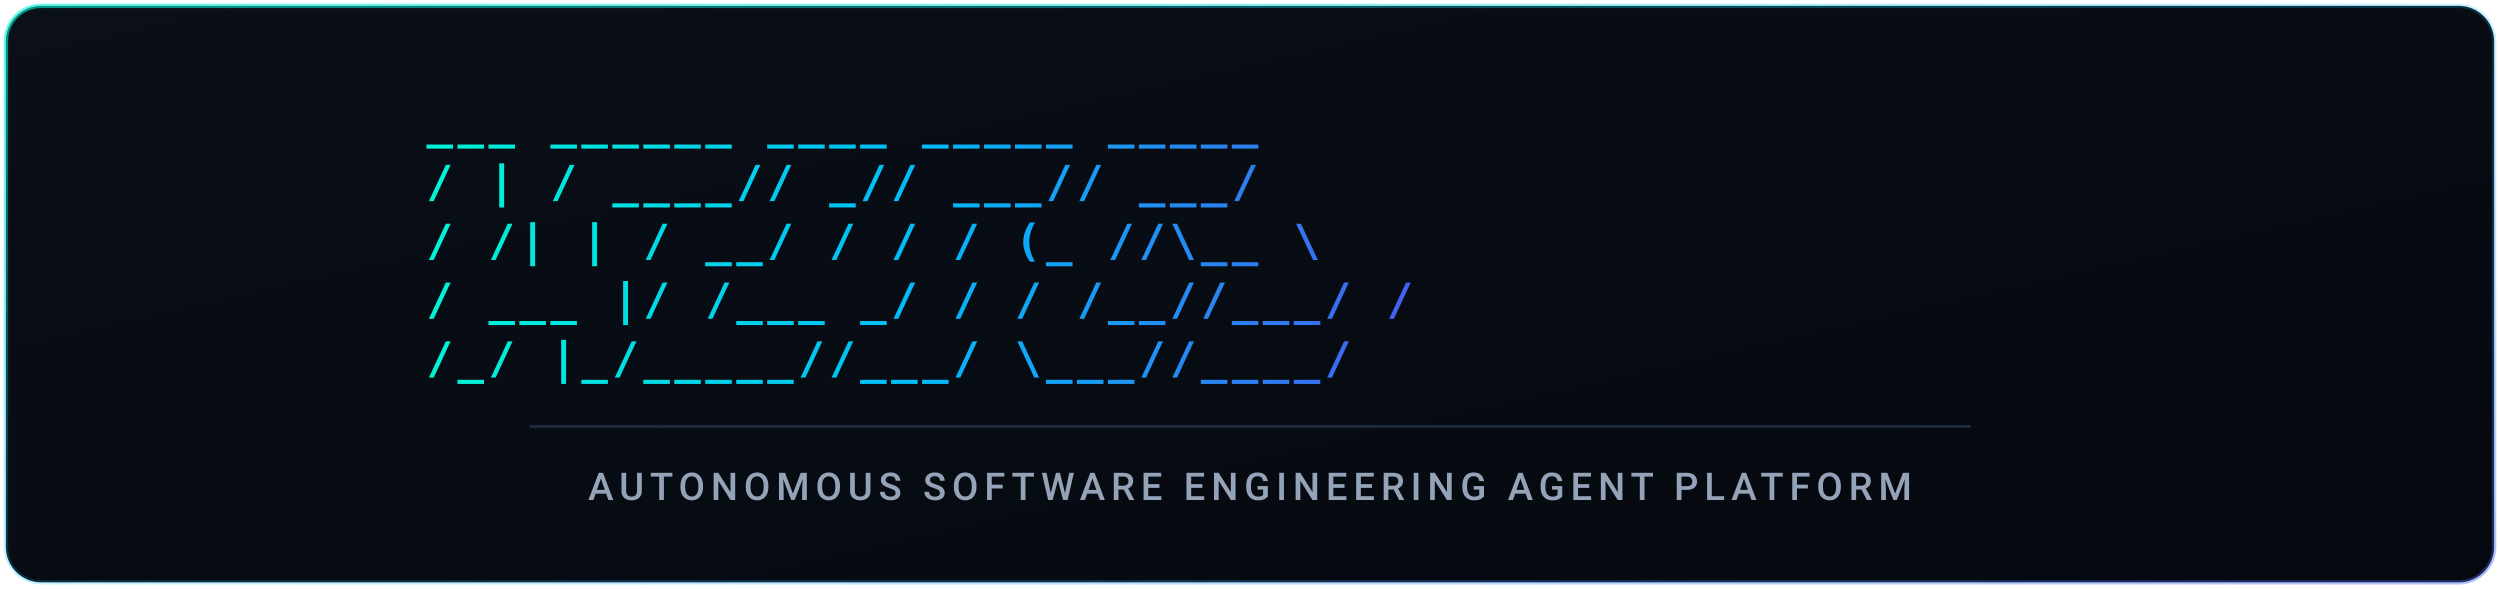
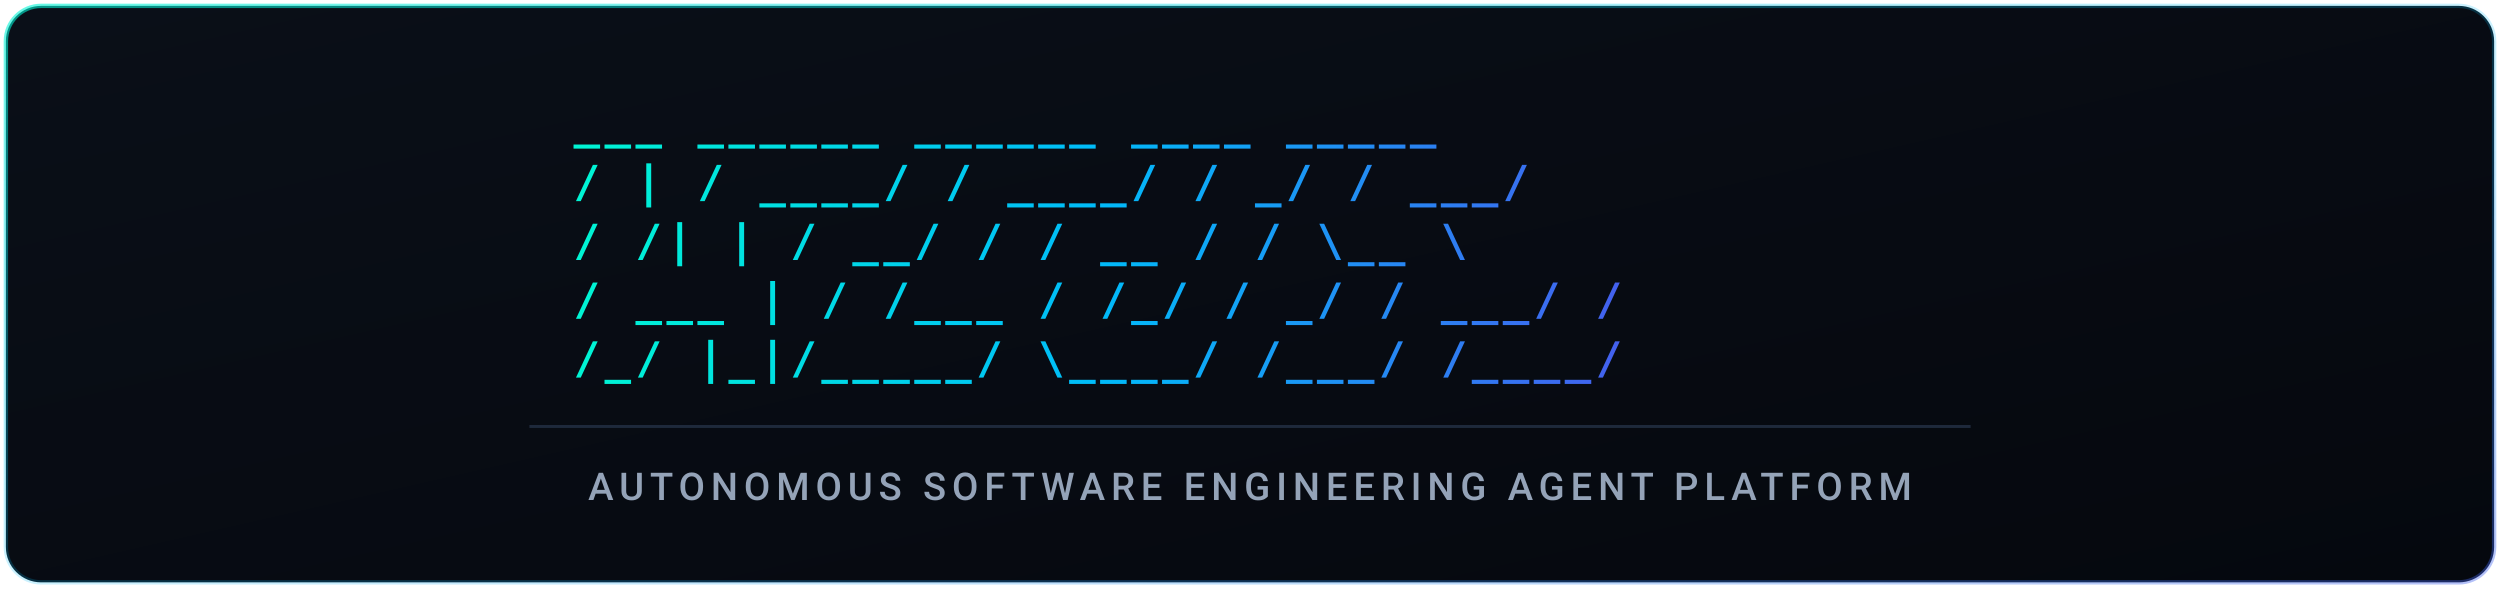
<svg xmlns="http://www.w3.org/2000/svg" viewBox="0 0 850 200" width="100%" height="200">
  <defs>
    <linearGradient id="bgGrad" x1="0%" y1="0%" x2="100%" y2="100%">
      <stop offset="0%" stop-color="#0a0f18" />
      <stop offset="100%" stop-color="#05080e" />
    </linearGradient>
    <linearGradient id="cyanGrad" x1="0%" y1="0%" x2="100%" y2="0%">
      <stop offset="0%" stop-color="#00F5D4" />
      <stop offset="50%" stop-color="#00BBF9" />
      <stop offset="100%" stop-color="#4361EE" />
    </linearGradient>
    <linearGradient id="borderGrad" x1="0%" y1="0%" x2="100%" y2="100%">
      <stop offset="0%" stop-color="#00F5D4" stop-opacity="0.6" />
      <stop offset="50%" stop-color="#00BBF9" stop-opacity="0.2" />
      <stop offset="100%" stop-color="#4361EE" stop-opacity="0.4" />
    </linearGradient>
  </defs>
  <style>
    .ascii {
      font-family: 'JetBrains Mono', 'Fira Code', 'SF Mono', Consolas, Menlo, Monaco, monospace;
      font-size: 15px;
      font-weight: 700;
      fill: url(#cyanGrad);
      letter-spacing: 1.5px;
      white-space: pre;
    }
    .tagline {
      font-family: -apple-system, BlinkMacSystemFont, 'Segoe UI', Roboto, Helvetica, Arial, sans-serif;
      font-size: 13px;
      font-weight: 500;
      fill: #94A3B8;
      letter-spacing: 2px;
    }
  </style>
  <rect x="2" y="2" width="846" height="196" rx="12" fill="url(#bgGrad)" stroke="url(#borderGrad)" stroke-width="1.5" />
-   <g transform="translate(145, 25)">
+   <g transform="translate(195, 25)">
    <text class="ascii">
-       <tspan x="0" y="22">    ___    ______ ____ _____ _____</tspan>
-       <tspan x="0" y="42">   /   |  / ____//  _// ___// ___/</tspan>
-       <tspan x="0" y="62">  / /| | / __/   / / / (_ //\__ \ </tspan>
-       <tspan x="0" y="82"> / ___ |/ /___ _/ / / /__//___/ / </tspan>
-       <tspan x="0" y="102">/_/  |_/_____//___/ \___//____/  </tspan>
+       <tspan x="0" y="22">    ___     ______   ______    ____   _____</tspan>
+       <tspan x="0" y="42">   /   |   / ____/  / ____/   /  _/  / ___/</tspan>
+       <tspan x="0" y="62">  / /| |  / __/    / / __     / /    \__ \ </tspan>
+       <tspan x="0" y="82"> / ___ | / /___   / /_/ /   _/ /    ___/ / </tspan>
+       <tspan x="0" y="102">/_/  |_|/_____/   \____/   /___/   /____/  </tspan>
    </text>
  </g>
  <line x1="180" y1="145" x2="670" y2="145" stroke="#1E293B" stroke-width="1" />
  <text x="425" y="170" text-anchor="middle" class="tagline">
    AUTONOMOUS SOFTWARE ENGINEERING AGENT PLATFORM
  </text>
</svg>
